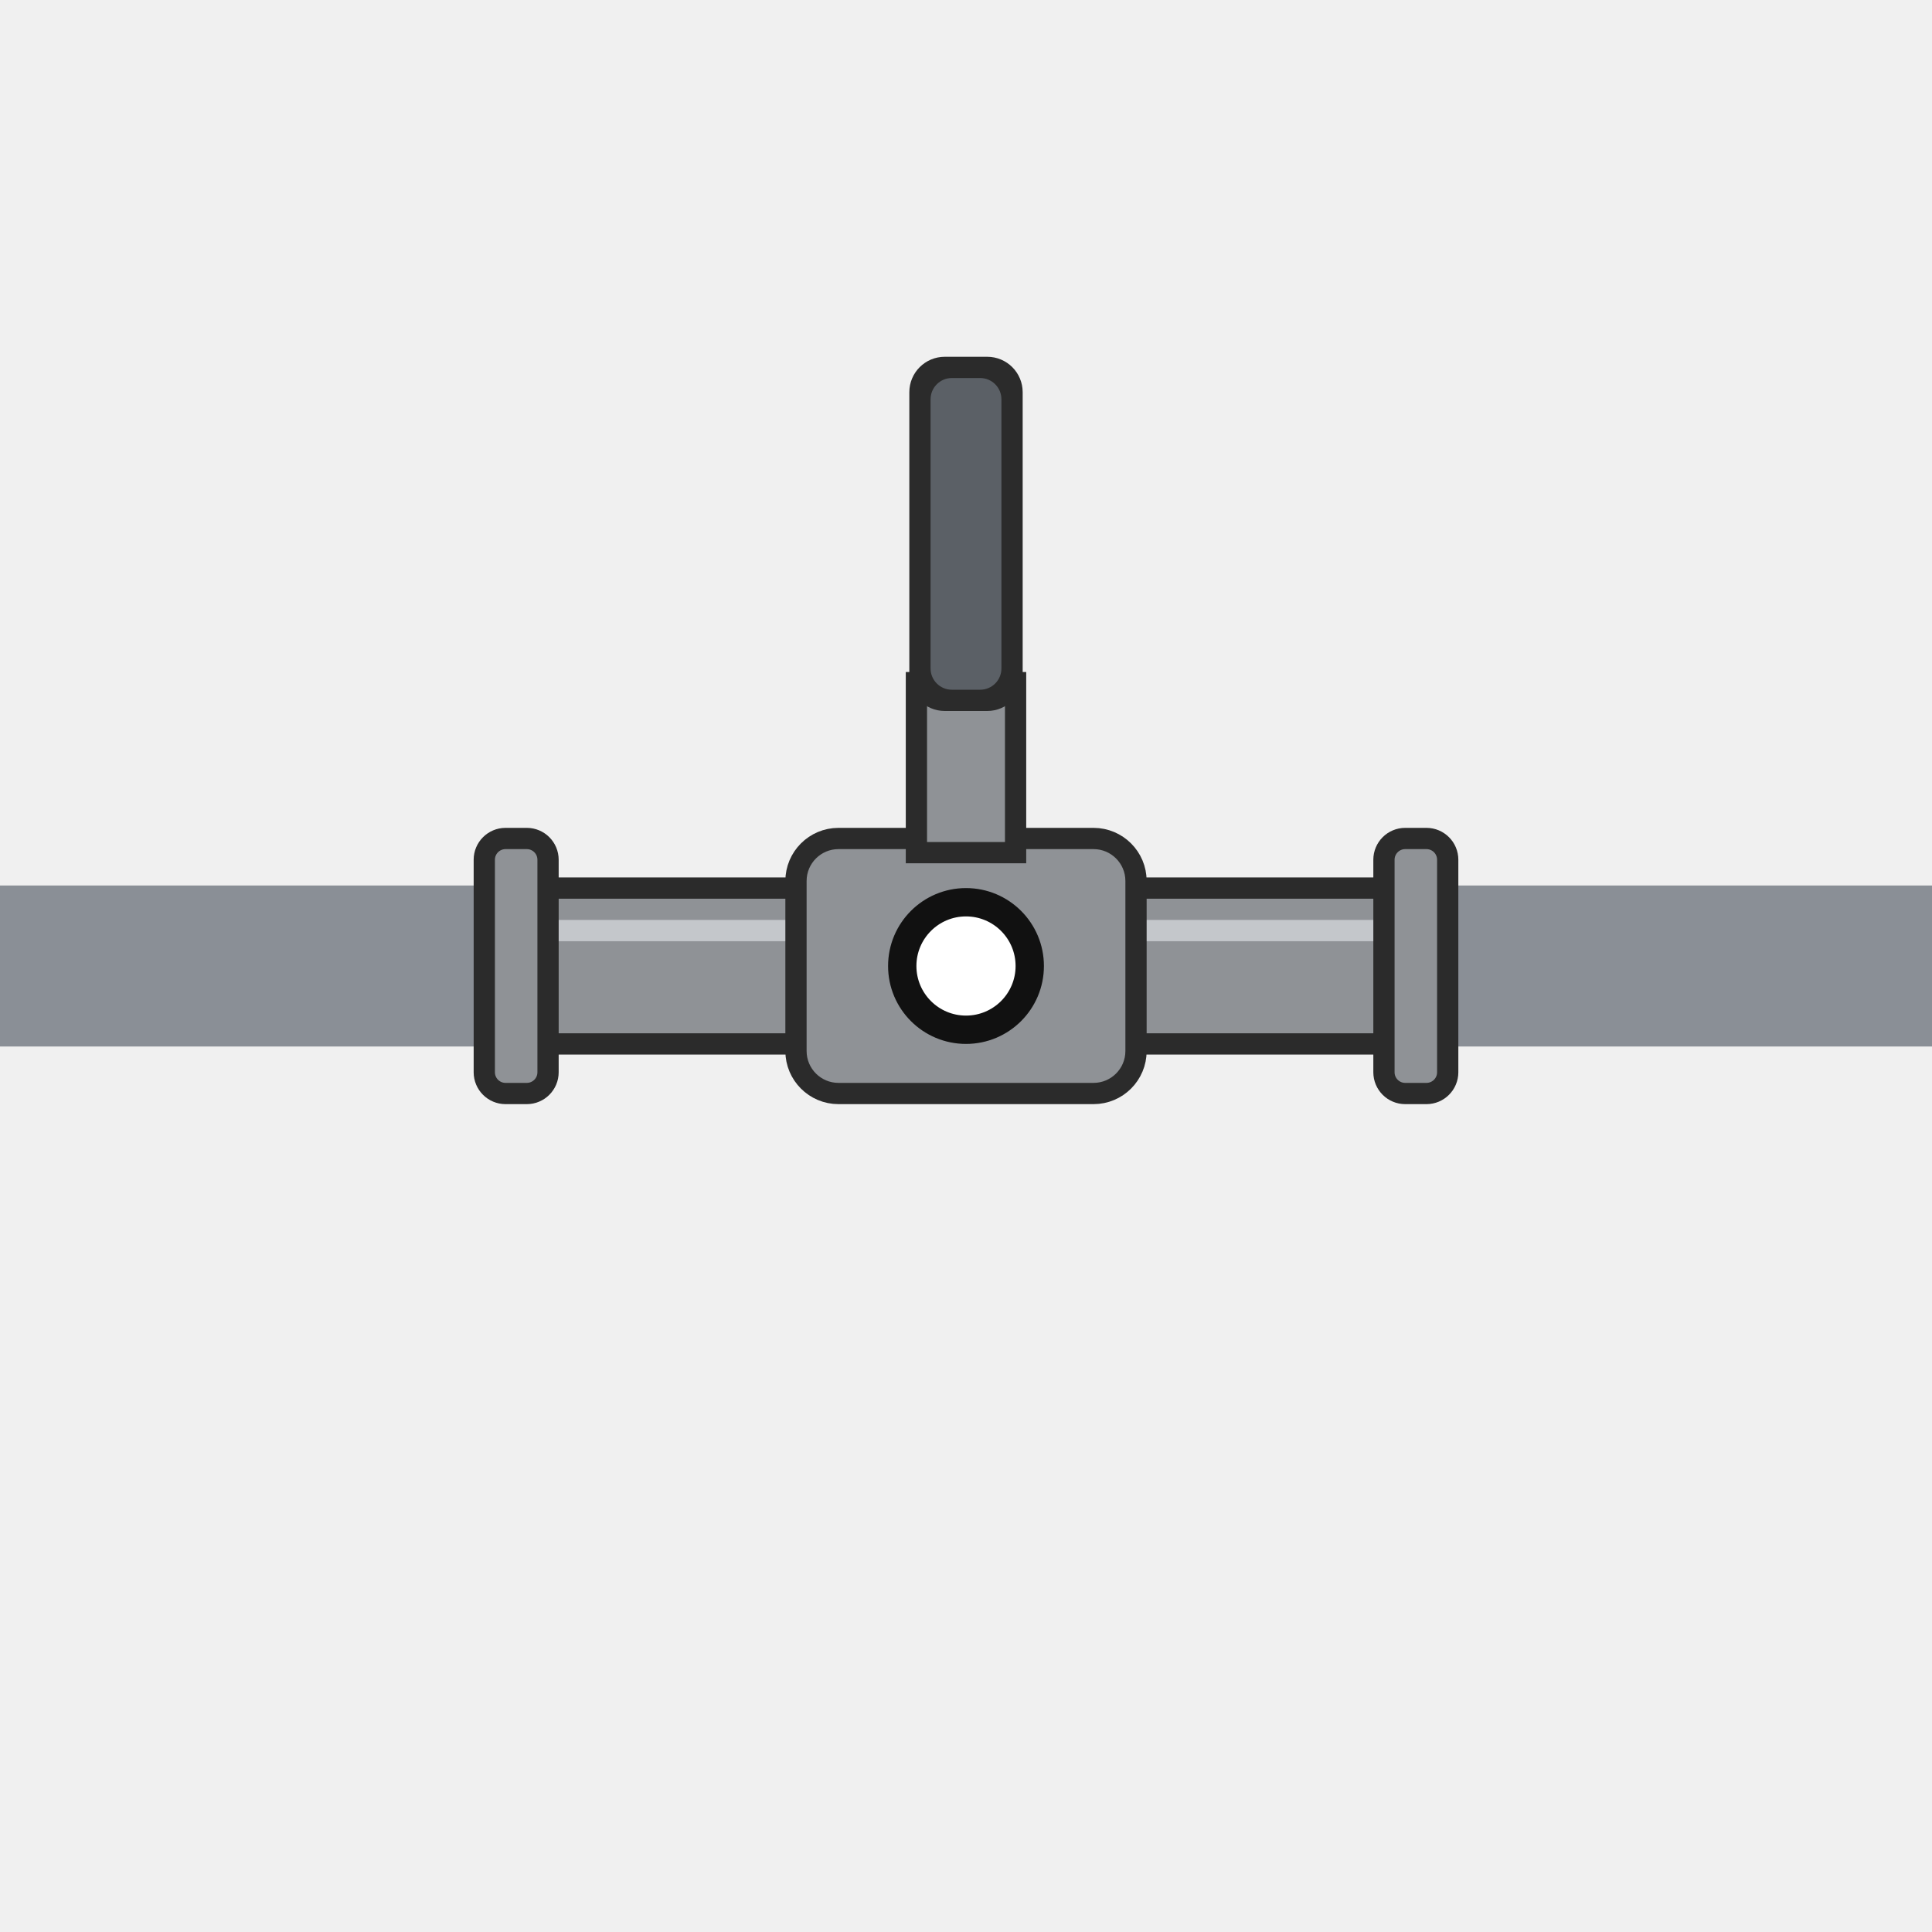
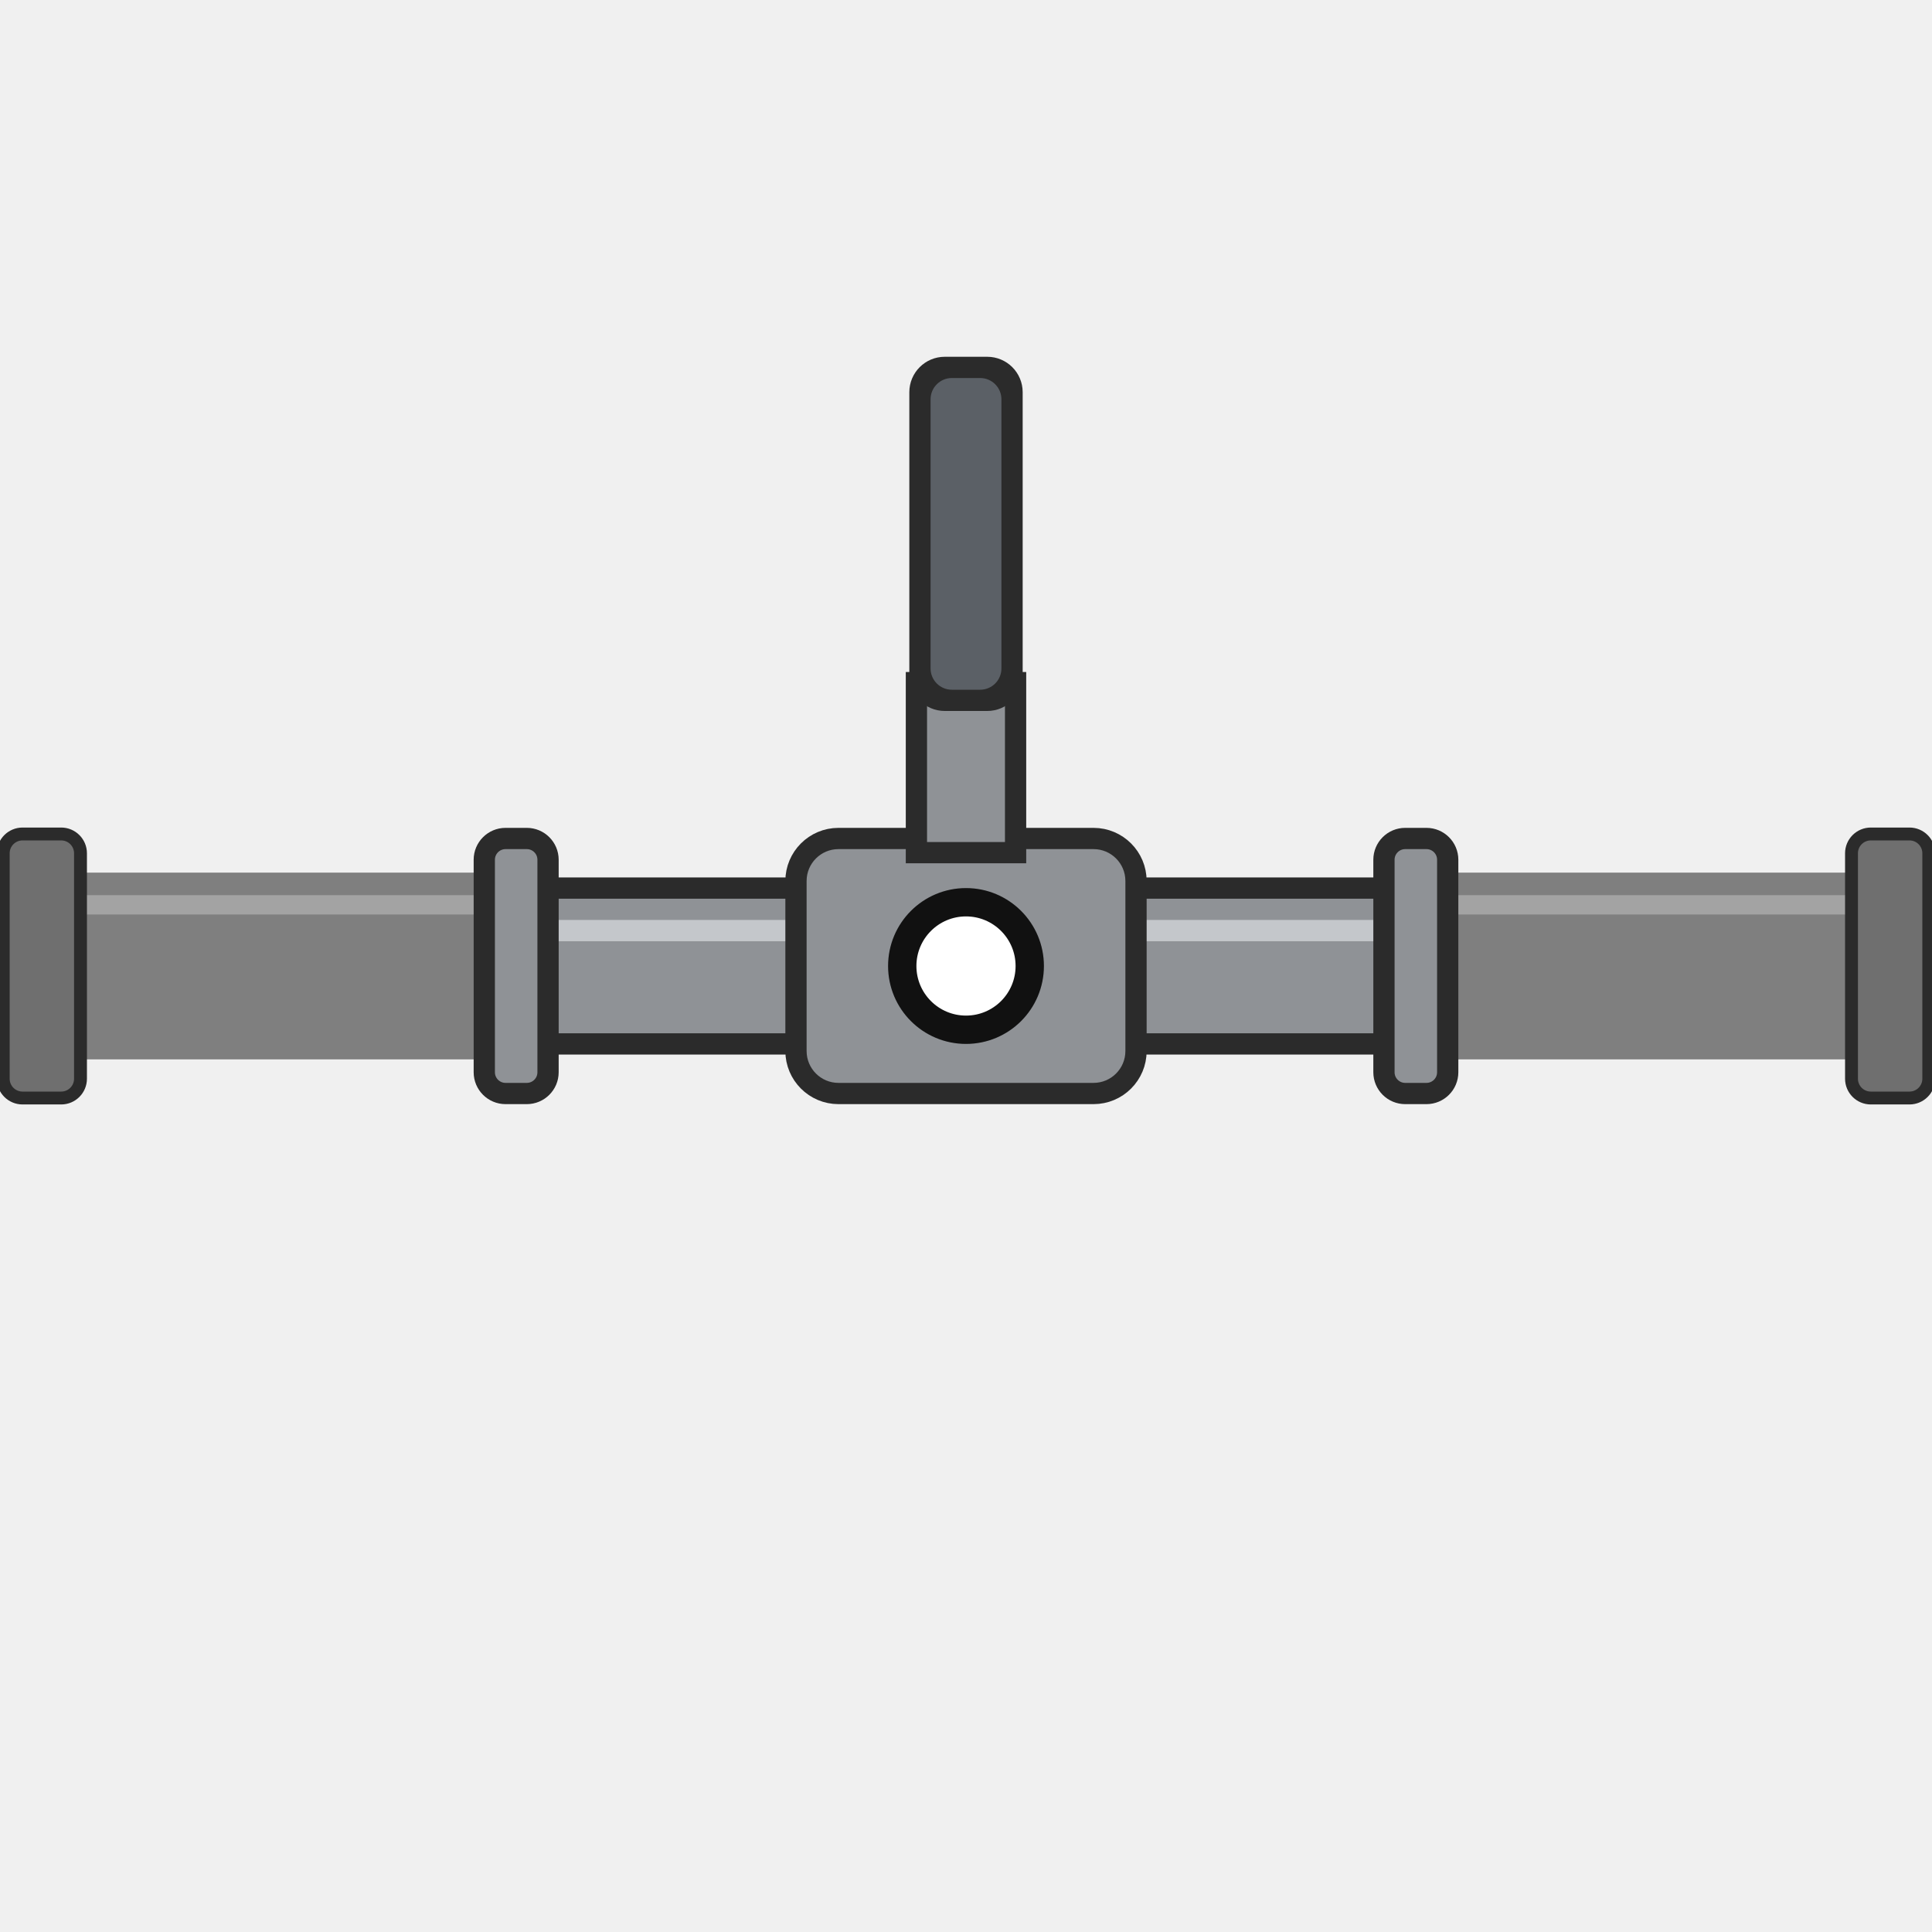
<svg xmlns="http://www.w3.org/2000/svg" viewBox="0 0 300 300" data-valve-standard="1">
-   <rect x="0" y="137.5" width="74" height="25" fill="#8a8f96" />
-   <rect x="226" y="137.5" width="74" height="25" fill="#8a8f96" />
+   <rect x="0" y="135.5" width="74" height="29" fill="#7f7f7f" />
+   <path d="M0 140.5 H74.0" stroke="#a3a3a3" stroke-width="3" />
+   <rect x="0.5" y="129.5" width="12" height="41" rx="3" fill="#6f6f6f" stroke="#2b2b2b" stroke-width="2" />
+   <rect x="226" y="135.5" width="74" height="29" fill="#7f7f7f" />
+   <path d="M226 140.5 H300.0" stroke="#a3a3a3" stroke-width="3" />
+   <rect x="287.5" y="129.5" width="12" height="41" rx="3" fill="#6f6f6f" stroke="#2b2b2b" stroke-width="2" />
  <g transform="translate(73 48.8) scale(1.1)">
    <g>
      <rect x="8" y="81" width="124" height="22" fill="#8f9296" stroke="#2b2b2b" stroke-width="3" />
      <path d="M10 87 H130" stroke="#c4c7cb" stroke-width="3" stroke-linecap="round" />
      <rect x="2" y="74" width="9" height="36" rx="3" fill="#8f9296" stroke="#2b2b2b" stroke-width="3" />
      <rect x="129" y="74" width="9" height="36" rx="3" fill="#8f9296" stroke="#2b2b2b" stroke-width="3" />
      <rect x="46" y="74" width="48" height="36" rx="6" fill="#8f9296" stroke="#2b2b2b" stroke-width="3" />
      <rect x="63" y="52" width="14" height="24" fill="#8f9296" stroke="#2b2b2b" stroke-width="3" />
      <circle cx="70" cy="92" r="9" fill="#ffffff" stroke="#111" stroke-width="4" />
      <rect x="62" y="6" width="16" height="50" rx="5" fill="#2b2b2b" />
      <rect x="65" y="9" width="10" height="44" rx="3" fill="#5b6066" />
    </g>
  </g>
</svg>
